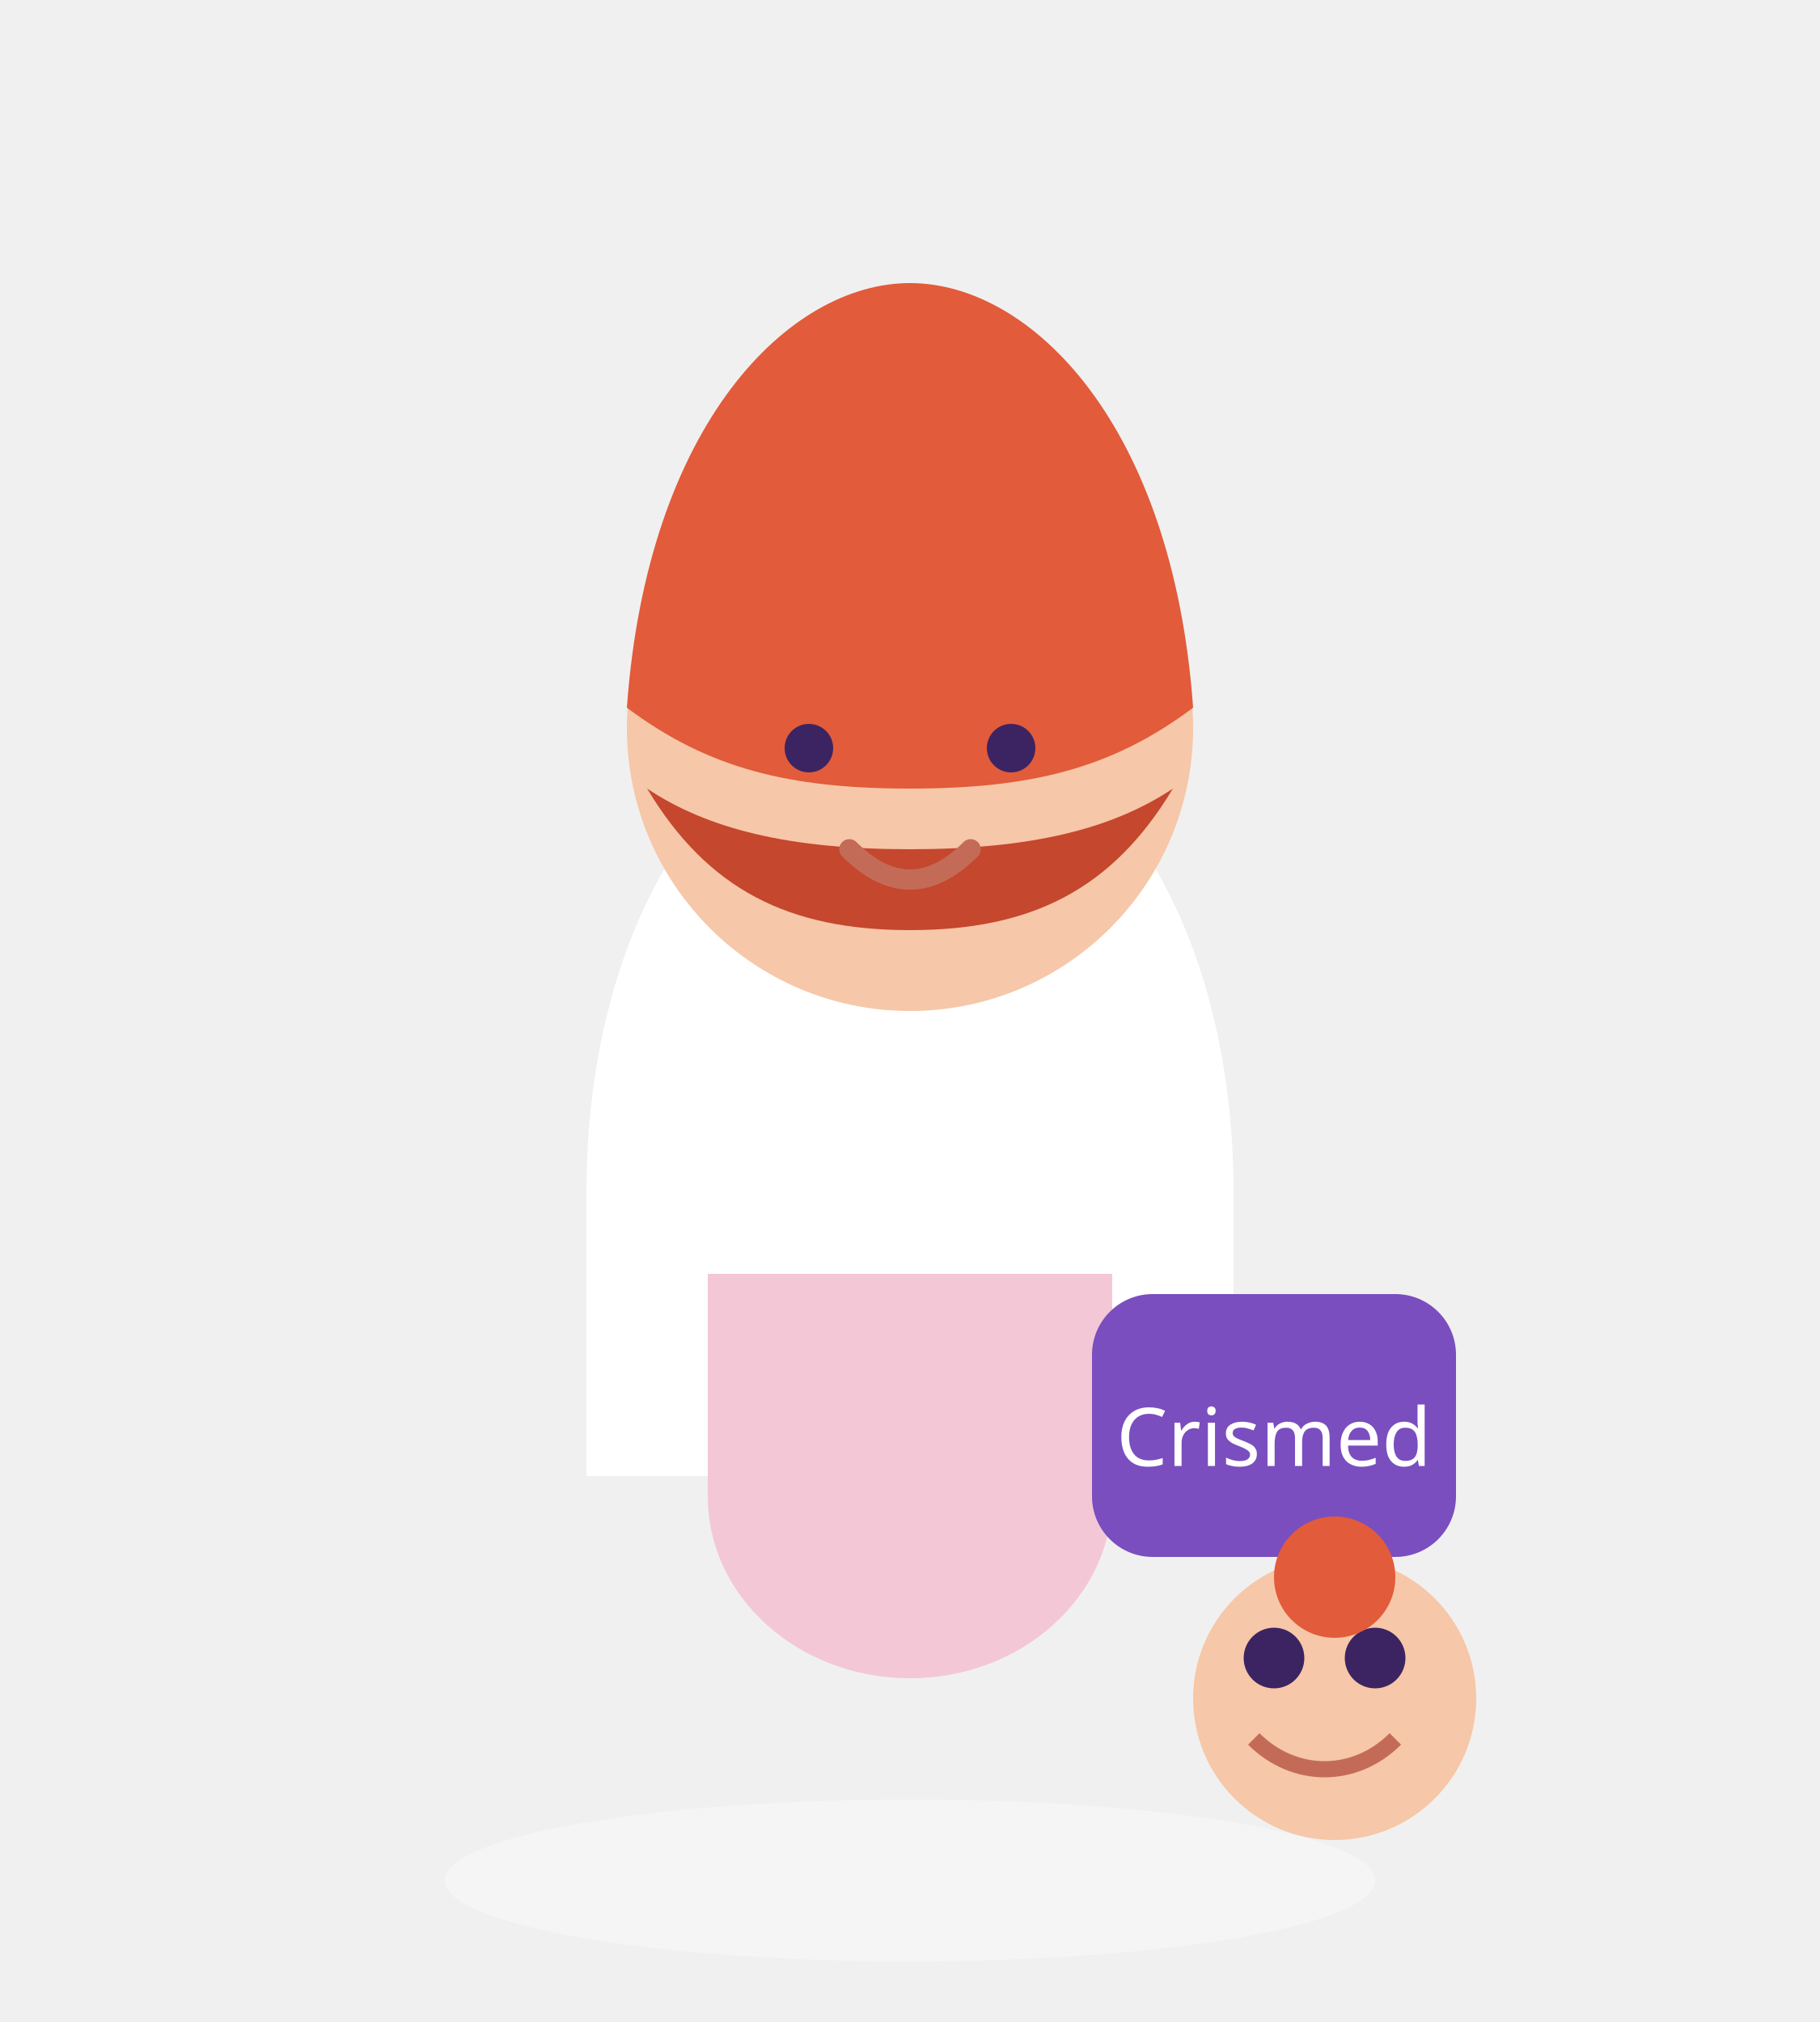
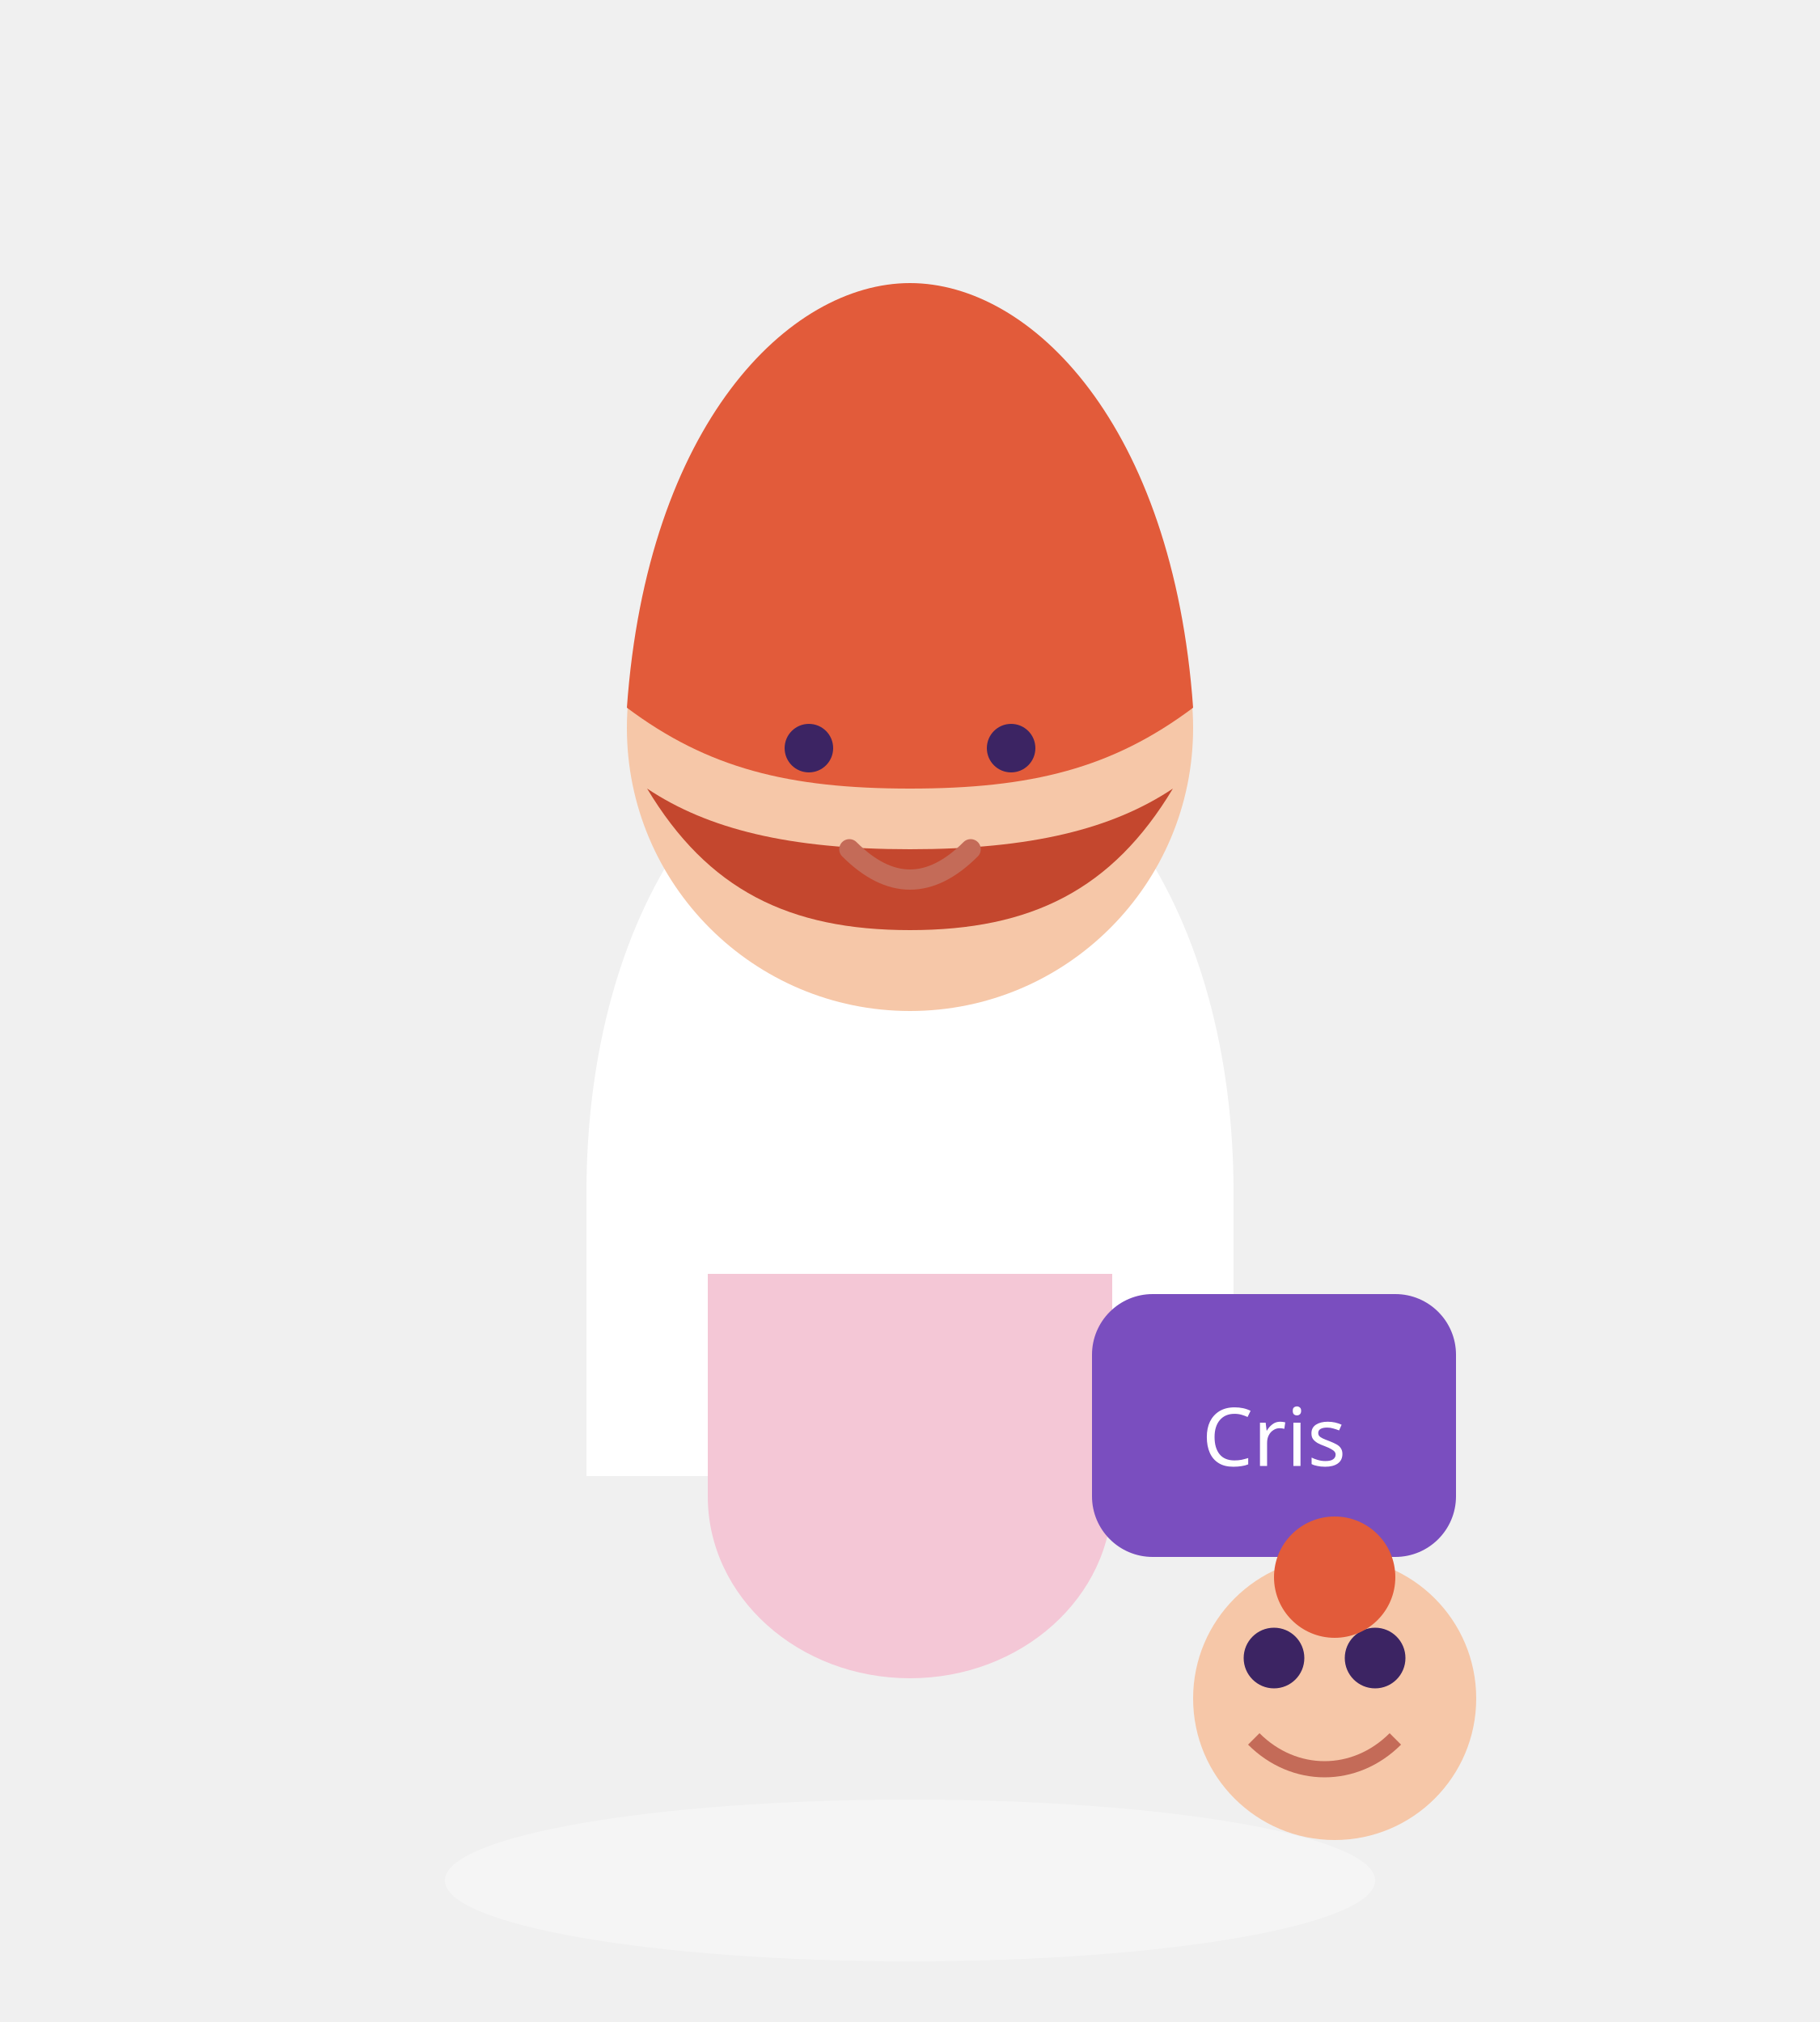
<svg xmlns="http://www.w3.org/2000/svg" width="180" height="200" viewBox="0 0 180 200">
  <ellipse cx="90" cy="186" rx="46" ry="8" fill="#ffffff" opacity="0.35" />
  <path d="M58 118c0-28 14-48 32-48s32 20 32 48v28H58z" fill="#ffffff" />
  <path d="M70 126h40v22c0 10-9 18-20 18s-20-8-20-18z" fill="#F4C7D6" />
  <circle cx="90" cy="72" r="28" fill="#F6C7A8" />
  <path d="M62 70c2-28 16-42 28-42s26 14 28 42c-8 6-16 8-28 8s-20-2-28-8z" fill="#E25B3A" />
  <path d="M64 78c6 10 14 14 26 14s20-4 26-14c-6 4-14 6-26 6s-20-2-26-6z" fill="#C4472E" />
  <circle cx="80" cy="74" r="2.4" fill="#3C2463" />
  <circle cx="100" cy="74" r="2.4" fill="#3C2463" />
  <path d="M84 84c4 4 8 4 12 0" stroke="#C46B58" stroke-width="2" fill="none" stroke-linecap="round" />
  <rect x="108" y="128" width="36" height="26" rx="6" fill="#7A4EBF" />
-   <text x="126" y="145" text-anchor="middle" font-size="8" fill="#ffffff" font-family="sans-serif">Crismed</text>
+   <text x="126" y="145" text-anchor="middle" font-size="8" fill="#ffffff" font-family="sans-serif">Cris</text>
  <circle cx="132" cy="168" r="14" fill="#F6C7A8" />
  <circle cx="126" cy="164" r="3" fill="#3C2463" />
  <circle cx="136" cy="164" r="3" fill="#3C2463" />
  <path d="M124 172c4 4 10 4 14 0" stroke="#C46B58" stroke-width="1.6" fill="none" />
  <circle cx="132" cy="156" r="6" fill="#E25B3A" />
</svg>
